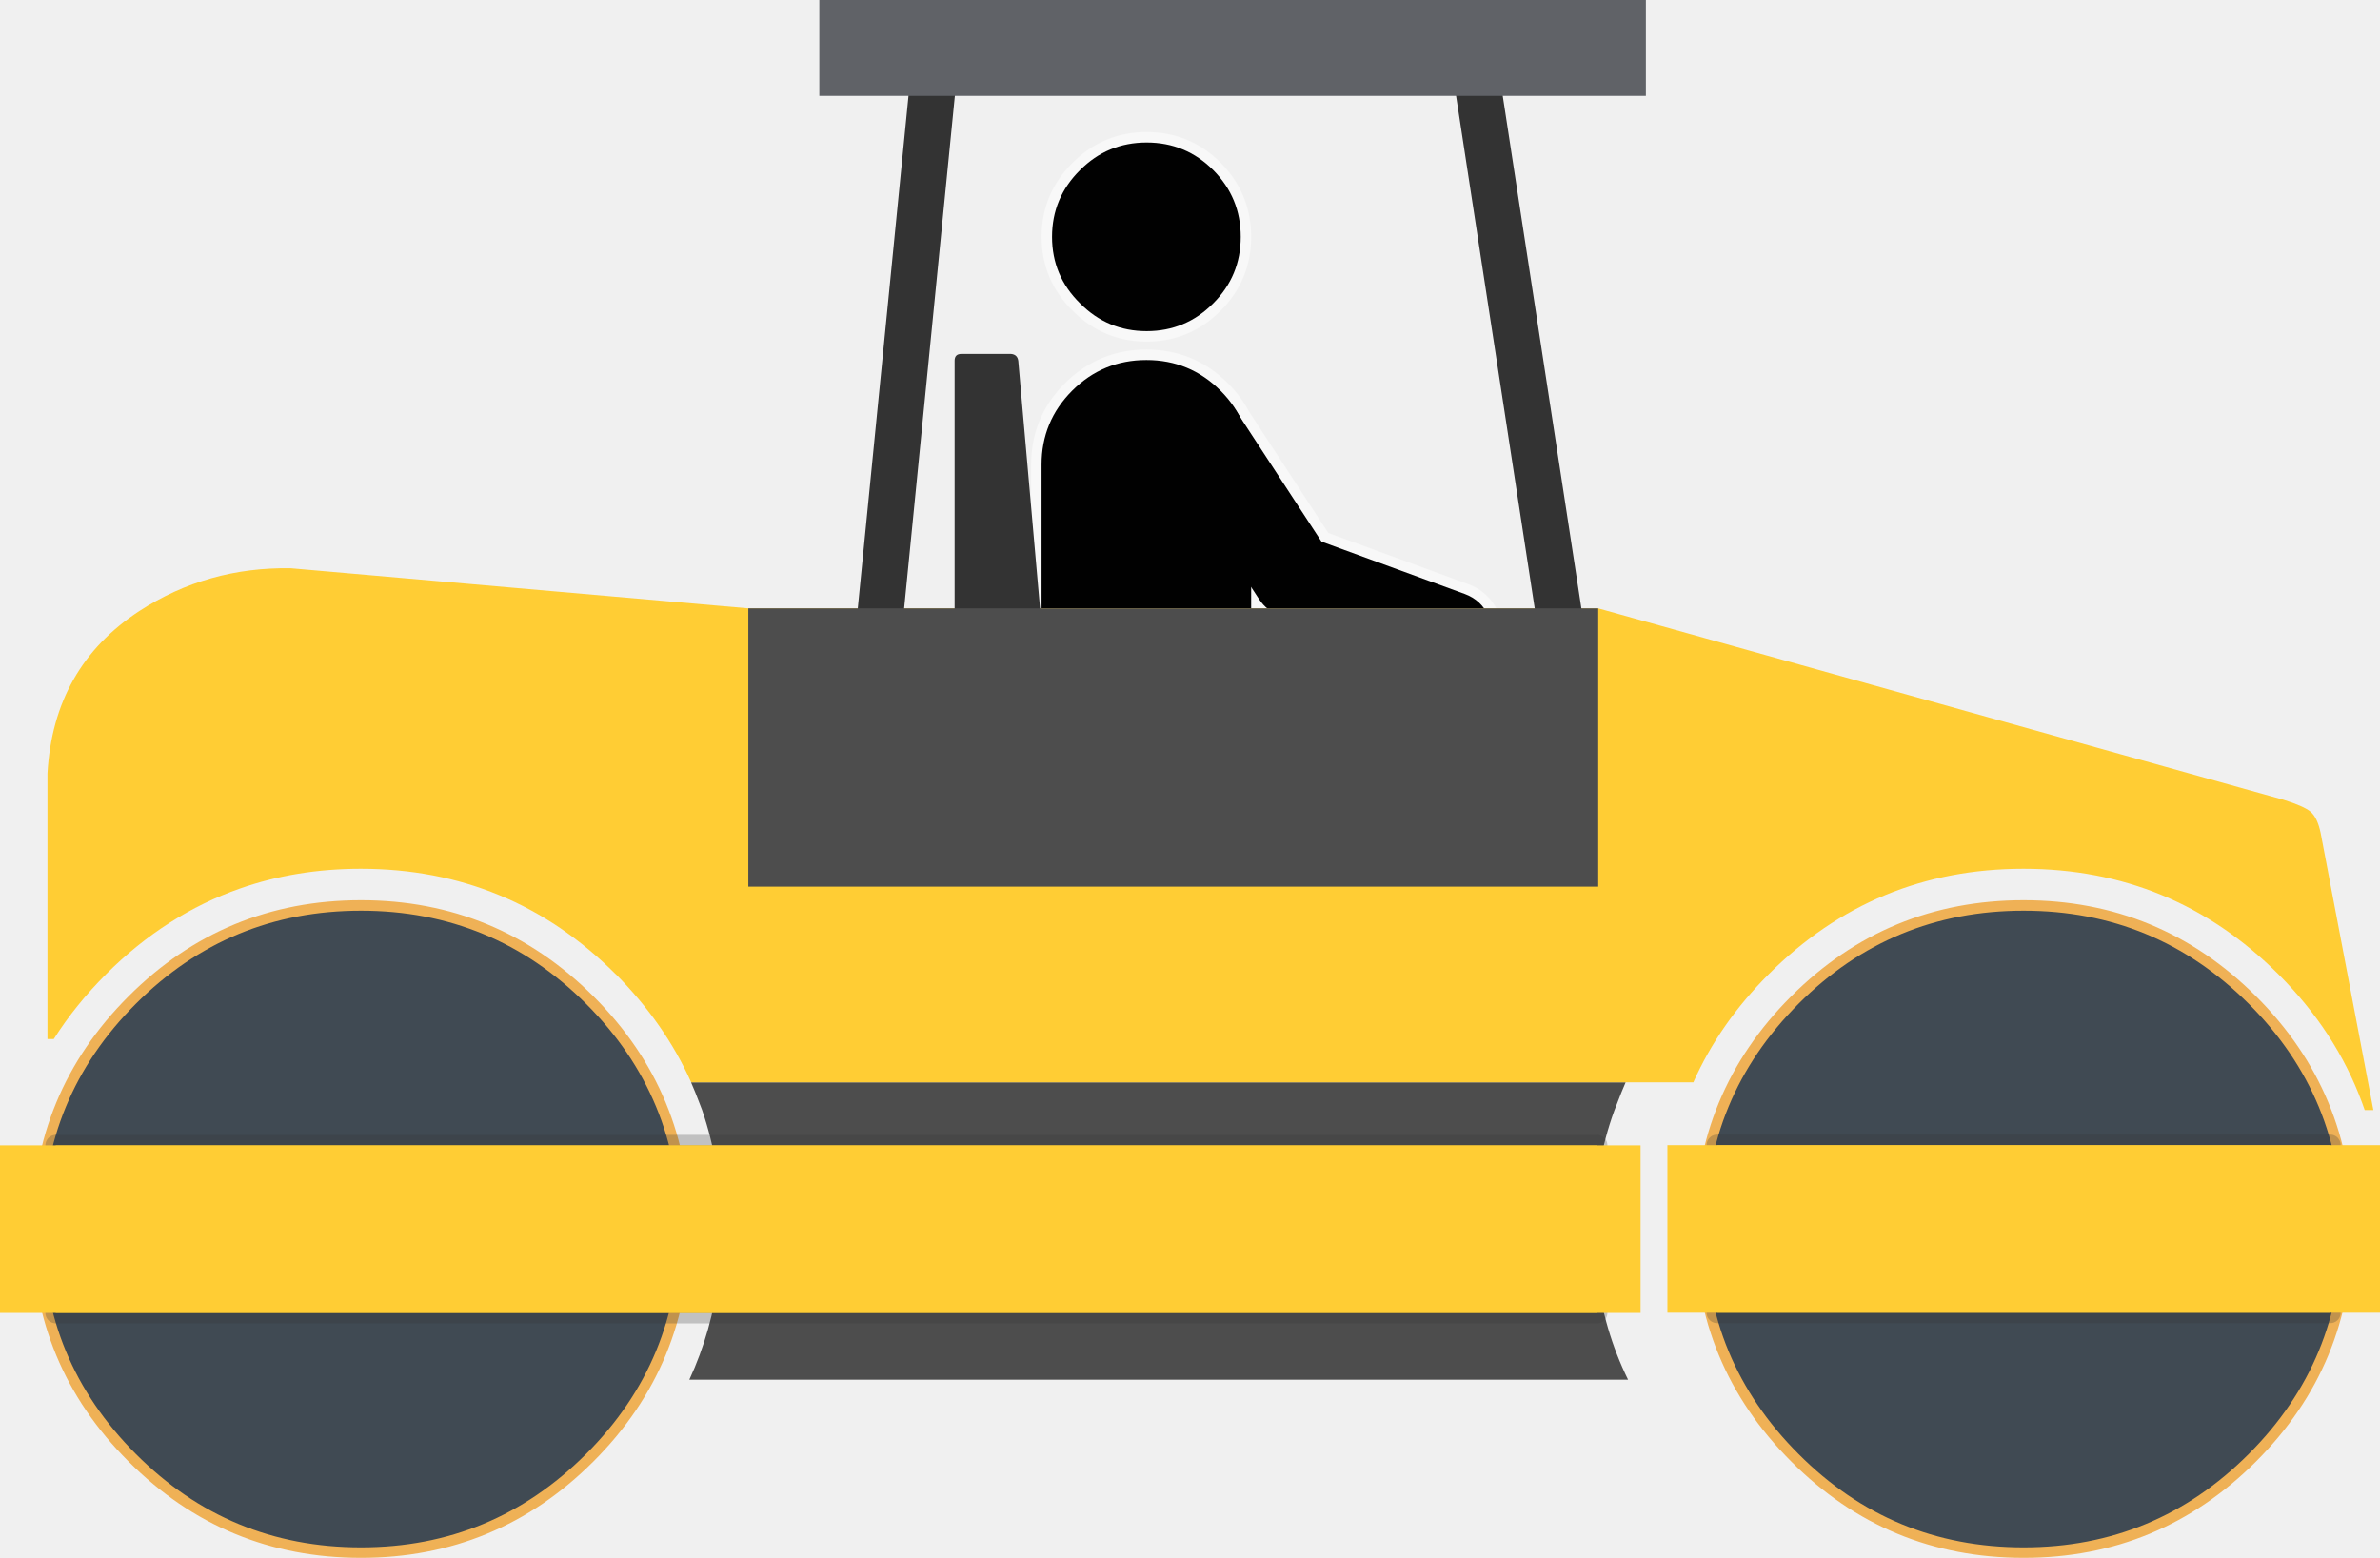
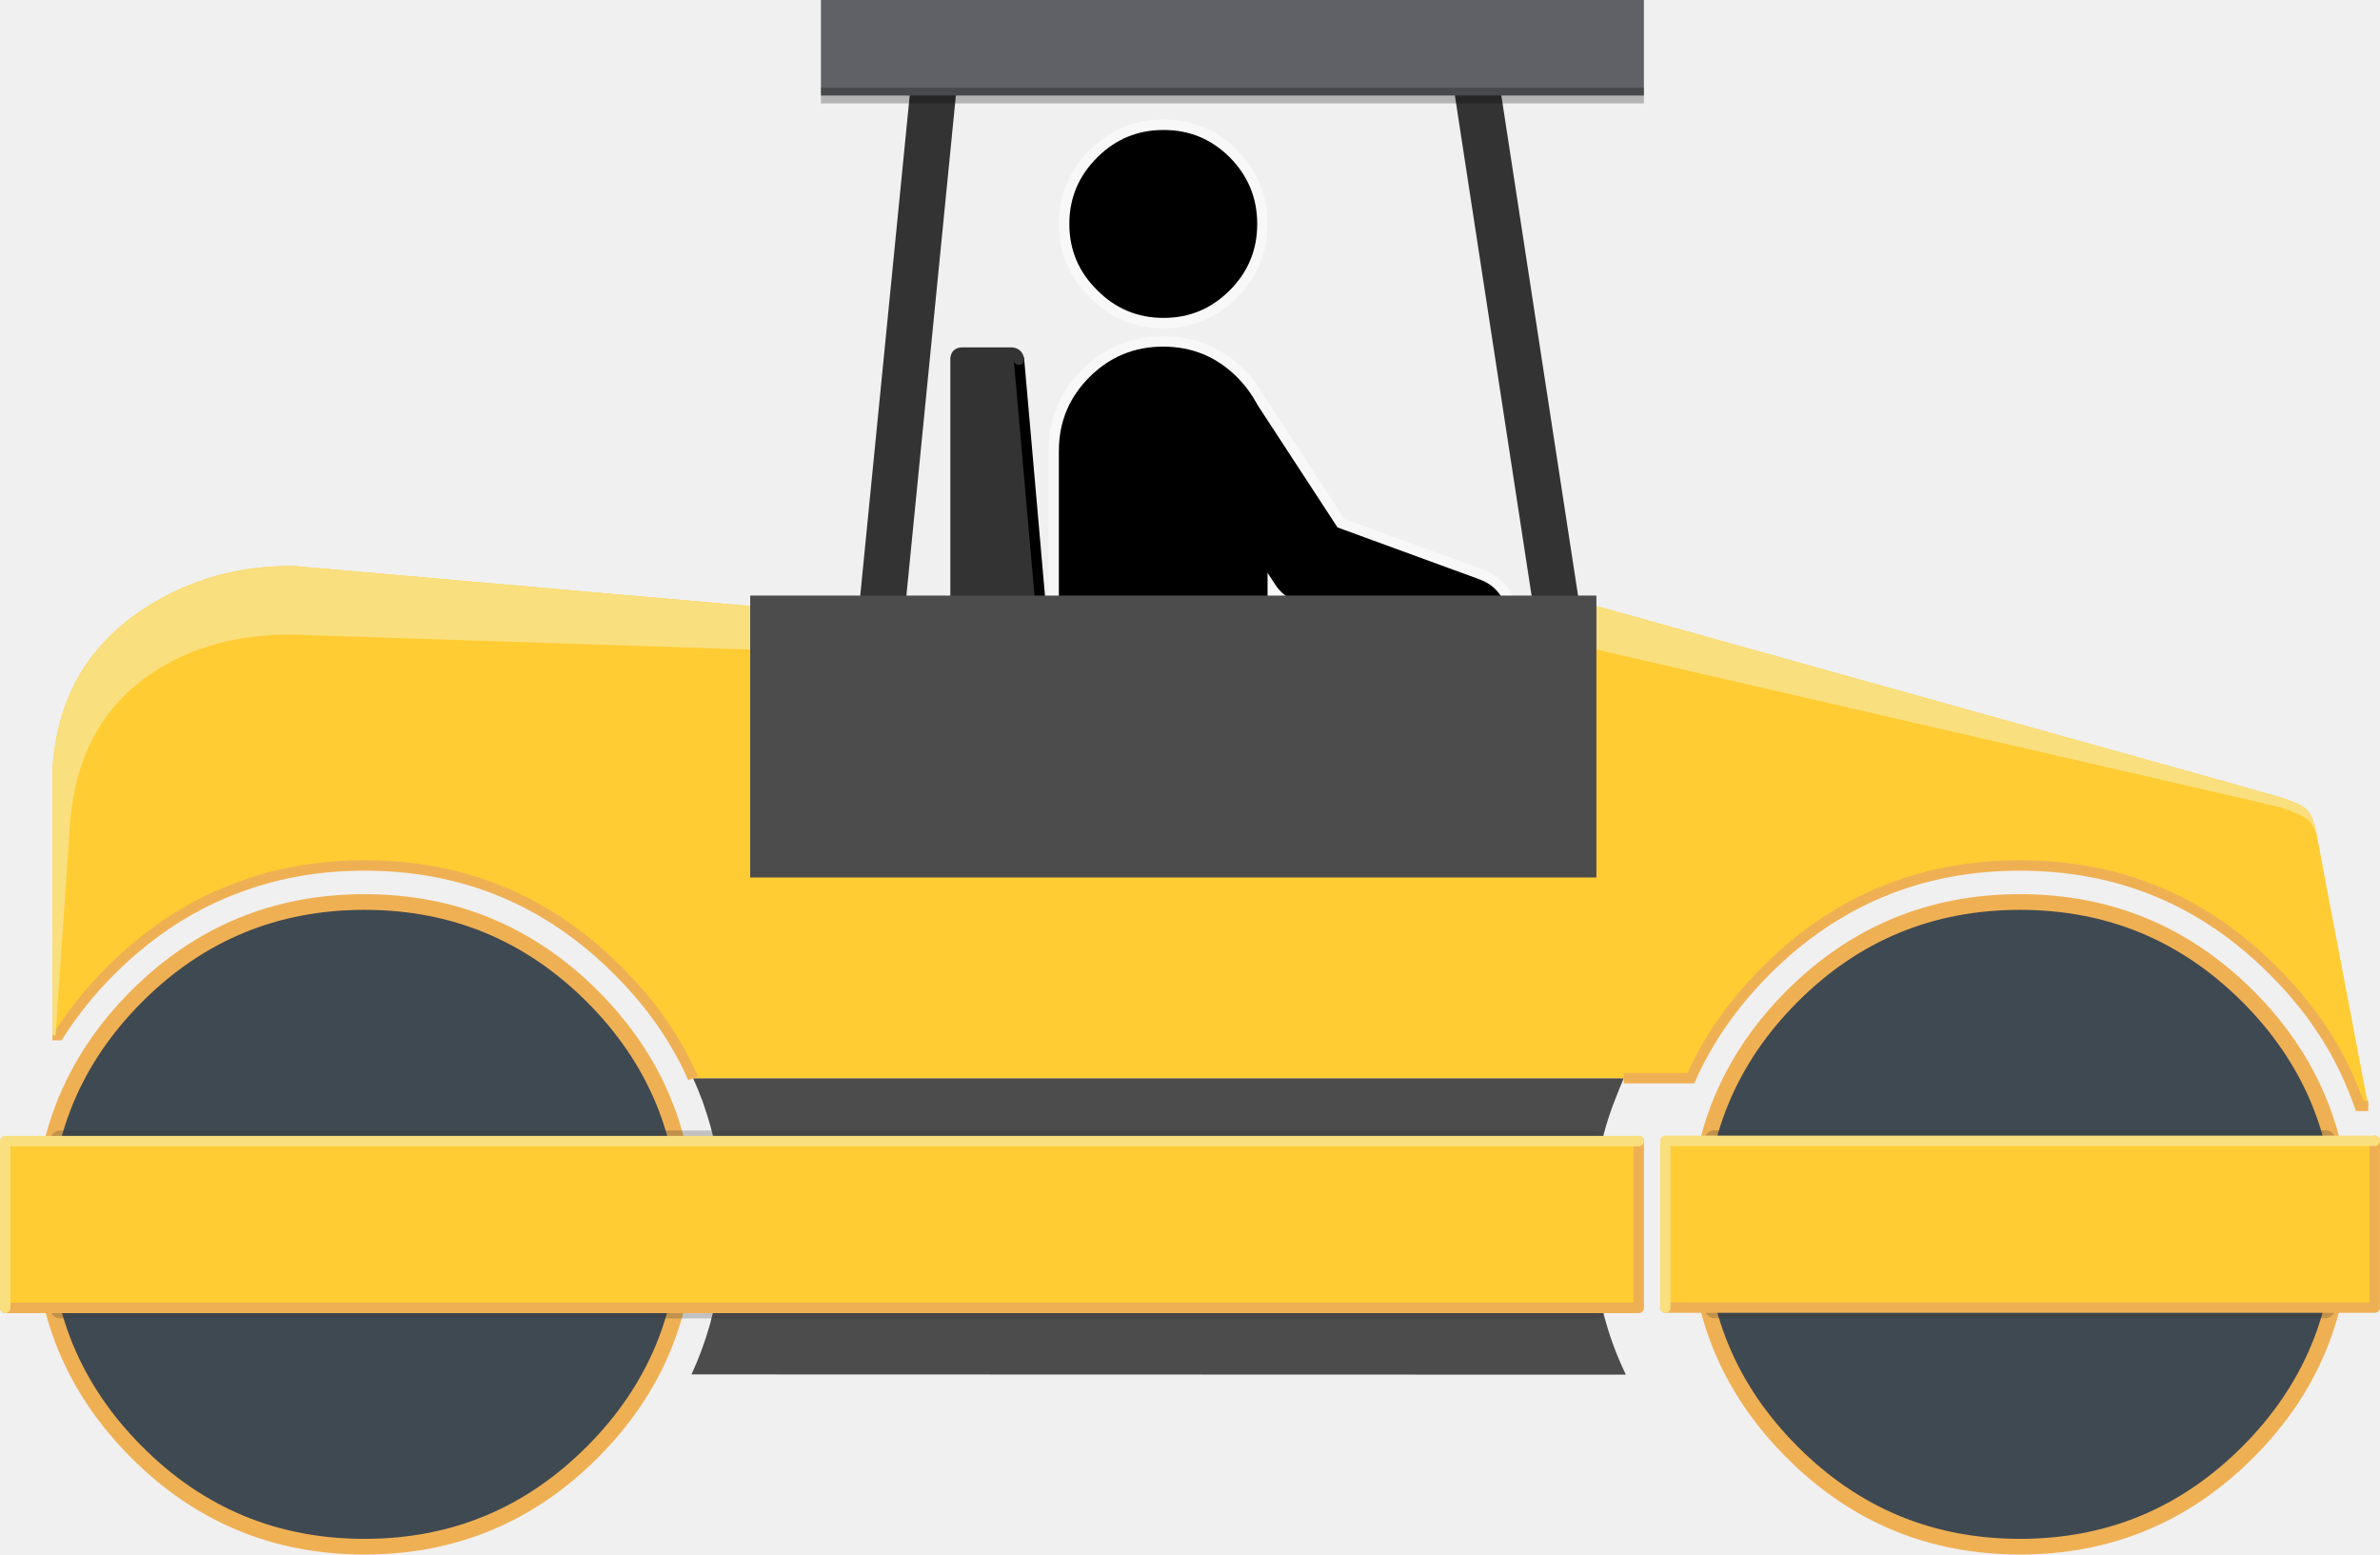
- <svg xmlns="http://www.w3.org/2000/svg" id="Layer_1" version="1.1" viewBox="0 0 506.43 331.57">
+ <svg xmlns="http://www.w3.org/2000/svg" version="1.1" viewBox="0 0 508.63 332.13">
  <defs>
    <style>
- 			.st0 {
- 				fill: #333;
+ 			.st0, .st1, .st2, .st3, .st4, .st5, .st6, .st7, .st8, .st9 {
+ 				fill: none;
			}

- 			.st1 {
- 				stroke: #373636;
- 				stroke-opacity: .25;
- 				stroke-width: 4.46px;
- 			}
- 
- 			.st1, .st2, .st3 {
- 				fill: none;
+ 			.st0, .st1, .st3, .st5, .st6, .st7, .st8, .st9 {
				stroke-linecap: round;
				stroke-linejoin: round;
			}

- 			.st4 {
- 				fill: #ffcd34;
+ 			.st0, .st2, .st8 {
+ 				stroke: #efb054;
+ 			}
+ 
+ 			.st0, .st4 {
+ 				stroke-width: 3.35px;
+ 			}
+ 
+ 			.st1, .st2, .st3, .st5, .st8 {
+ 				stroke-width: 2.23px;
+ 			}
+ 
+ 			.st1, .st4 {
+ 				stroke: #000;
+ 			}
+ 
+ 			.st10 {
+ 				fill: #5f6166;
+ 			}
+ 
+ 			.st11 {
+ 				fill: #4c4c4c;
+ 			}
+ 
+ 			.st12 {
+ 				fill: #fc3;
+ 			}
+ 
+ 			.st2, .st4 {
+ 				stroke-miterlimit: 3.35;
+ 			}
+ 
+ 			.st3 {
+ 				stroke: #f9df7d;
+ 			}
+ 
+ 			.st4, .st7, .st9 {
+ 				stroke-opacity: .25;
			}

			.st5 {
- 				fill: #4d4d4d;
+ 				stroke: #333;
			}

- 			.st2 {
- 				stroke: #efb156;
- 				stroke-width: 2.23px;
+ 			.st13 {
+ 				fill: #333;
			}

- 			.st3 {
+ 			.st6 {
				stroke: #fff;
				stroke-opacity: .5;
				stroke-width: 4.46px;
			}

- 			.st6 {
- 				fill: #606267;
+ 			.st7 {
+ 				stroke-width: 4.46px;
			}

- 			.st7 {
- 				fill: #010101;
+ 			.st7, .st9 {
+ 				stroke: #363636;
			}

- 			.st8 {
- 				fill: #404a53;
+ 			.st14 {
+ 				fill: #f9df7d;
+ 			}
+ 
+ 			.st15 {
+ 				fill: #3f4952;
+ 			}
+ 
+ 			.st9 {
+ 				stroke-width: 4.46px;
			}
		</style>
  </defs>
-   <path id="driver_outline" class="st3" d="M229.83,36.19c3.9-3.9,8.62-5.86,14.16-5.86s10.26,1.95,14.16,5.86c3.9,3.94,5.86,8.68,5.86,14.22,0,5.54-1.95,10.26-5.86,14.16-3.9,3.94-8.62,5.91-14.16,5.91s-10.26-1.97-14.16-5.91c-3.98-3.9-5.97-8.62-5.97-14.16s1.99-10.28,5.97-14.22ZM228.16,175.88c4.36,4.35,9.62,6.53,15.78,6.52,6.16,0,11.42-2.17,15.78-6.52,4.35-4.36,6.53-9.62,6.52-15.78v-35.13s1.67,2.57,1.67,2.57c1.08,1.64,2.55,2.81,4.41,3.51l33.24,12.16c2.3.82,4.57.71,6.8-.33,2.23-1.04,3.77-2.71,4.63-5.02.86-2.3.76-4.57-.28-6.8s-2.71-3.77-5.02-4.63l-30.5-11.15-17.31-26.52c-.21-.4-.43-.8-.67-1.2-.95-1.56-2.11-3.03-3.49-4.41-4.36-4.35-9.62-6.53-15.78-6.52-6.16,0-11.42,2.17-15.78,6.52-4.35,4.36-6.53,9.62-6.52,15.78v61.17c0,6.16,2.17,11.42,6.52,15.78Z" />
+   <path id="driver_outline" class="st6" d="M228.52,47.84c0,5.54,1.99,10.26,5.97,14.16,3.9,3.94,8.62,5.91,14.16,5.91,5.54,0,10.26-1.97,14.16-5.91,3.9-3.9,5.86-8.62,5.86-14.16s-1.95-10.28-5.86-14.22c-3.9-3.9-8.62-5.86-14.16-5.86s-10.26,1.95-14.16,5.86c-3.98,3.94-5.97,8.68-5.97,14.22ZM226.29,157.53v-61.17c0-6.16,2.17-11.42,6.52-15.78,4.36-4.35,9.62-6.53,15.78-6.52,6.16,0,11.42,2.17,15.78,6.52,1.38,1.38,2.54,2.85,3.49,4.41.24.4.46.8.67,1.2l17.31,26.52,30.5,11.15c2.3.86,3.98,2.4,5.02,4.63,1.04,2.23,1.13,4.5.28,6.8-.86,2.3-2.4,3.98-4.63,5.02-2.23,1.04-4.5,1.15-6.8.33l-33.24-12.16c-1.86-.71-3.33-1.88-4.41-3.51l-1.67-2.57v35.13c0,6.16-2.17,11.42-6.52,15.78-4.36,4.35-9.62,6.53-15.78,6.52-6.16,0-11.42-2.17-15.78-6.52-4.35-4.36-6.53-9.62-6.52-15.78Z" />
  <g id="driver">
-     <g id="arm">
-       <path class="st7" d="M281.19,115.27l-18.07-27.66c-1.34-2.08-3.22-3.36-5.63-3.85-2.42-.52-4.65-.11-6.69,1.23-2.08,1.34-3.38,3.22-3.9,5.63-.48,2.42-.06,4.67,1.28,6.75l19.74,30.17c1.08,1.64,2.55,2.81,4.41,3.51l33.24,12.16c2.3.82,4.57.71,6.8-.33,2.23-1.04,3.77-2.71,4.63-5.02.86-2.3.76-4.57-.28-6.8s-2.71-3.77-5.02-4.63l-30.5-11.15Z" />
+     <path d="M316.35,123.85c2.3.86,3.98,2.4,5.02,4.63s1.13,4.5.28,6.8c-.86,2.3-2.4,3.98-4.63,5.02-2.23,1.04-4.5,1.15-6.8.33l-33.24-12.16c-1.86-.71-3.33-1.88-4.41-3.51l-19.74-30.17c-1.34-2.08-1.77-4.33-1.28-6.75.52-2.42,1.82-4.29,3.9-5.63,2.04-1.34,4.28-1.75,6.69-1.23,2.42.48,4.29,1.77,5.63,3.85l18.07,27.66,30.5,11.15Z" />
+     <path d="M226.29,96.36c0-6.16,2.17-11.42,6.52-15.78,4.36-4.35,9.62-6.53,15.78-6.52,6.16,0,11.42,2.17,15.78,6.52,4.35,4.36,6.53,9.62,6.52,15.78v61.17c0,6.16-2.17,11.42-6.52,15.78-4.36,4.35-9.62,6.53-15.78,6.52-6.16,0-11.42-2.17-15.78-6.52-4.35-4.36-6.53-9.62-6.52-15.78v-61.17Z" />
+     <path d="M248.66,27.77c5.54,0,10.26,1.95,14.16,5.86,3.9,3.94,5.86,8.68,5.86,14.22s-1.95,10.26-5.86,14.16c-3.9,3.94-8.62,5.91-14.16,5.91s-10.26-1.97-14.16-5.91c-3.98-3.9-5.97-8.62-5.97-14.16s1.99-10.28,5.97-14.22c3.9-3.9,8.62-5.86,14.16-5.86Z" />
+   </g>
+   <g id="frame_under_rollers">
+     <path class="st11" d="M345.24,234.77c.56-1.49,1.15-2.96,1.78-4.41h-198.91c.67,1.45,1.28,2.94,1.84,4.46v-.06c.19.48.35.97.5,1.45,2.75,7.88,4.13,16.32,4.13,25.32,0,3.42-.2,6.77-.61,10.04-.93,7.81-2.99,15.17-6.19,22.08l199.69.06c-3.42-7.06-5.61-14.63-6.58-22.7-.37-3.05-.56-6.19-.56-9.42,0-9.03,1.43-17.45,4.29-25.26l.61-1.56Z" />
+     <path class="st12" d="M476.96,167.41v17.29h19.35l-.17-.89-1.23-6.47c-.45-2.19-1.17-3.72-2.17-4.57-.93-.78-2.88-1.64-5.86-2.57l-.84-.22-5.41-1.51-3.68-1.06M476.96,184.69v-17.29l-135.79-37.92h-180.85l-97.37-8.53c-11.82-.19-22.55,2.84-32.18,9.09-12.19,7.96-18.72,19.48-19.57,34.57v56.55h1.34c3.09-4.87,6.78-9.46,11.1-13.77,8.51-8.51,18.03-14.59,28.55-18.24,7.99-2.83,16.56-4.24,25.71-4.24,21.15,0,39.2,7.49,54.15,22.47,7.03,6.99,12.38,14.65,16.06,22.98h213.24c3.75-8.36,9.11-16.02,16.06-22.98,14.98-14.98,33.07-22.47,54.26-22.47s39.2,7.49,54.15,22.47c8.22,8.14,14.18,17.27,17.9,27.38l.56,1.51h1.84l-9.65-50.63-.17-.95h-19.35Z" />
+     <path class="st2" d="M11.21,221.16h1.34c3.09-4.87,6.78-9.46,11.1-13.77,8.51-8.51,18.03-14.59,28.55-18.24,7.99-2.83,16.56-4.24,25.71-4.24,21.15,0,39.2,7.49,54.15,22.47,7.03,6.99,12.38,14.65,16.06,22.98M347.02,230.36h14.33c3.75-8.36,9.11-16.02,16.06-22.98,14.98-14.98,33.07-22.47,54.26-22.47s39.2,7.49,54.15,22.47c8.22,8.14,14.18,17.27,17.9,27.38l.56,1.51h1.84" />
+   </g>
+   <g id="frame_highlight">
+     <g id="roller_0_Layer4_0_FILL">
+       <path class="st14" d="M480.64,170.92l2.62.61,2.79.67,1.17.28c3.01.97,4.96,1.82,5.86,2.57.3.26.58.55.84.89.46.61.83,1.35,1.12,2.23.02.04.04.07.06.11l.11.67-.28-1.62c-.45-2.19-1.17-3.72-2.17-4.57-.93-.78-2.88-1.64-5.86-2.57l-.84-.22-5.41-1.51-3.68-1.06-135.79-37.92h-180.85l-97.37-8.53c-11.82-.19-22.55,2.84-32.18,9.09-12.19,7.96-18.72,19.48-19.57,34.57v56.55h.67l3.01-43.89c.86-15.13,6.78-26.32,17.79-33.57,8.44-5.58,18.53-8.27,30.28-8.09l97.37,3.18h180.85l135.79,31.28,3.68.84Z" />
    </g>
-     <g id="body">
-       <path class="st7" d="M221.63,160.1c0,6.16,2.17,11.42,6.52,15.78,4.36,4.35,9.62,6.53,15.78,6.52,6.16,0,11.42-2.17,15.78-6.52,4.35-4.36,6.53-9.62,6.52-15.78v-61.17c0-6.16-2.17-11.42-6.52-15.78-4.36-4.35-9.62-6.53-15.78-6.52-6.16,0-11.42,2.17-15.78,6.52-4.35,4.36-6.53,9.62-6.52,15.78v61.17Z" />
-     </g>
-     <g id="head">
-       <path class="st7" d="M229.83,36.19c-3.98,3.94-5.97,8.68-5.97,14.22s1.99,10.26,5.97,14.16c3.9,3.94,8.62,5.91,14.16,5.91s10.26-1.97,14.16-5.91c3.9-3.9,5.86-8.62,5.86-14.16,0-5.54-1.95-10.28-5.86-14.22-3.9-3.9-8.62-5.86-14.16-5.86s-10.26,1.95-14.16,5.86Z" />
-     </g>
-   </g>
-   <g id="body1" data-name="body">
-     <path class="st5" d="M153.49,261.54c0,3.42-.18,6.74-.56,9.98-.96,7.85-3.04,15.23-6.25,22.14h199.75c-3.46-7.04-5.67-14.58-6.64-22.64-.37-3.05-.56-6.19-.56-9.42,0-9.03,1.43-17.45,4.29-25.26l.61-1.56c.56-1.49,1.15-2.96,1.78-4.41h-198.86c.64,1.46,1.23,2.93,1.78,4.41h0c.18.48.36.96.56,1.45,2.71,7.88,4.06,16.32,4.07,25.32Z" />
-     <path class="st4" d="M131.01,207.33c6.97,7.01,12.33,14.69,16.06,23.03h198.86s14.39,0,14.39,0c3.72-8.37,9.07-16.05,16.06-23.03,14.94-14.94,33.01-22.42,54.2-22.42,21.16,0,39.23,7.47,54.2,22.42,8.19,8.19,14.14,17.32,17.84,27.38l.56,1.56h1.84s-11.21-58.94-11.21-58.94c-.45-2.19-1.17-3.72-2.17-4.57-.93-.78-2.88-1.64-5.86-2.57l-145.71-40.71h-180.85s-97.37-8.53-97.37-8.53c-11.82-.19-22.55,2.84-32.18,9.09-12.19,7.96-18.72,19.48-19.57,34.57v56.55s1.34,0,1.34,0c3.08-4.87,6.8-9.48,11.15-13.83,8.47-8.47,17.99-14.55,28.55-18.24,7.95-2.78,16.5-4.18,25.65-4.18,21.16,0,39.23,7.47,54.2,22.42Z" />
  </g>
  <g id="rollers">
    <g>
-       <path class="st8" d="M28.13,310.27c13.42,13.46,29.65,20.19,48.68,20.19,19,0,35.22-6.73,48.68-20.19s20.19-29.7,20.19-48.74-6.73-35.22-20.19-48.68c-13.46-13.42-29.68-20.13-48.68-20.13-19.03,0-35.26,6.71-48.68,20.13-13.46,13.46-20.19,29.7-20.19,48.74s6.73,35.22,20.19,48.68Z" />
-       <path class="st2" d="M28.13,212.85c13.42-13.42,29.65-20.13,48.68-20.13,19,0,35.22,6.71,48.68,20.13,13.46,13.46,20.19,29.68,20.19,48.68s-6.73,35.28-20.19,48.74c-13.46,13.46-29.68,20.19-48.68,20.19-19.03,0-35.26-6.73-48.68-20.19-13.46-13.46-20.19-29.68-20.19-48.68s6.73-35.28,20.19-48.74Z" />
+       <path class="st15" d="M126.59,212.85c-13.46-13.42-29.69-20.13-48.68-20.13s-35.26,6.71-48.68,20.13c-13.46,13.46-20.19,29.7-20.19,48.74s6.73,35.22,20.19,48.68c13.42,13.46,29.65,20.19,48.68,20.19s35.22-6.73,48.68-20.19c13.46-13.46,20.19-29.7,20.19-48.74s-6.73-35.22-20.19-48.68Z" />
+       <path class="st0" d="M9.03,261.59c0,19,6.73,35.22,20.19,48.68,13.42,13.46,29.65,20.19,48.68,20.19s35.22-6.73,48.68-20.19c13.46-13.46,20.19-29.7,20.19-48.74s-6.73-35.22-20.19-48.68c-13.46-13.42-29.69-20.13-48.68-20.13s-35.26,6.71-48.68,20.13c-13.46,13.46-20.19,29.7-20.19,48.74Z" />
    </g>
    <g>
-       <path class="st8" d="M381.9,310.27c13.42,13.46,29.65,20.19,48.68,20.19,19,0,35.22-6.73,48.68-20.19s20.19-29.7,20.19-48.74c0-19-6.73-35.22-20.19-48.68-13.46-13.42-29.68-20.13-48.68-20.13-19.03,0-35.26,6.71-48.68,20.13-13.46,13.46-20.19,29.7-20.19,48.74,0,19,6.73,35.22,20.19,48.68Z" />
-       <path class="st2" d="M381.92,212.85c13.42-13.42,29.65-20.13,48.68-20.13,19,0,35.22,6.71,48.68,20.13,13.46,13.46,20.19,29.68,20.19,48.68,0,19.03-6.73,35.28-20.19,48.74-13.46,13.46-29.68,20.19-48.68,20.19-19.03,0-35.26-6.73-48.68-20.19-13.46-13.46-20.19-29.68-20.19-48.68,0-19.03,6.73-35.28,20.19-48.74Z" />
+       <path class="st15" d="M362.81,261.59c0-19.03,6.73-35.28,20.19-48.74,13.42-13.42,29.65-20.13,48.68-20.13s35.22,6.71,48.68,20.13c13.46,13.46,20.19,29.68,20.19,48.68s-6.73,35.28-20.19,48.74-29.68,20.19-48.68,20.19-35.26-6.73-48.68-20.19c-13.46-13.46-20.19-29.68-20.19-48.68Z" />
+       <path class="st0" d="M362.82,261.59c0,19,6.73,35.22,20.19,48.68,13.42,13.46,29.65,20.19,48.68,20.19s35.22-6.73,48.68-20.19c13.46-13.46,20.19-29.7,20.19-48.74s-6.73-35.22-20.19-48.68c-13.46-13.42-29.68-20.13-48.68-20.13-19.03,0-35.26,6.71-48.68,20.13-13.46,13.46-20.19,29.7-20.19,48.74Z" />
    </g>
  </g>
  <g id="cab">
-     <path class="st0" d="M203.12,138.91h19.02s-5.46-62.07-5.46-62.07c-.11-.93-.63-1.43-1.56-1.51h-10.54c-.97,0-1.45.48-1.45,1.45v62.12Z" />
-     <path class="st0" d="M328.78,143.9l9.7-1.49-19.56-127.49-9.7,1.49,19.56,127.49Z" />
-     <path class="st0" d="M180.95,145.37l9.77.97,12.7-128.35-9.77-.97-12.7,128.35Z" />
-     <path class="st6" d="M350.22,20.41V0S174.34,0,174.34,0v20.41s175.88,0,175.88,0Z" />
-     <path class="st5" d="M340.08,188.71v-59.22s-180.85,0-180.85,0v59.22s180.85,0,180.85,0Z" />
+     <g>
+       <path class="st13" d="M205.66,75.34c-.97,0-1.45.48-1.45,1.45v62.12h19.02l-5.46-62.07c-.11-.93-.63-1.43-1.56-1.51h-10.54Z" />
+       <path class="st1" d="M223.23,138.91l-5.46-62.07" />
+       <path class="st5" d="M217.76,76.84c-.11-.93-.63-1.43-1.56-1.51h-10.54c-.97,0-1.45.48-1.45,1.45v62.12" />
+     </g>
+     <path class="st13" d="M310.31,16.41l9.7-1.49,19.56,127.49-9.7,1.49-19.56-127.49Z" />
+     <path class="st13" d="M194.75,17.01l9.77.97-12.7,128.35-9.77-.97,12.7-128.35Z" />
+     <g>
+       <path class="st10" d="M351.32,20.41V0h-175.88v20.41h175.88Z" />
+       <path class="st4" d="M175.44,20.41h175.88" />
+     </g>
+     <path class="st11" d="M160.32,187.48v-60.23h180.85v60.23h-180.85Z" />
  </g>
-   <g id="roller_body_over">
+   <g id="frame_over_rollers">
+     <path class="st7" d="M496.92,243.72h-130.46v35.68h130.46v-35.68Z" />
+     <path class="st9" d="M340.83,243.77H12.92v35.68h327.91v-35.68Z" />
    <g>
-       <path class="st4" d="M339.76,279.46v-35.68s-327.91,0-327.91,0v35.68s327.91,0,327.91,0Z" />
-       <path class="st1" d="M339.8,279.45H11.89v-35.68h327.91v35.68Z" />
+       <path class="st12" d="M507.52,279.38v-35.63h-151.62v35.63h151.62Z" />
+       <path class="st8" d="M355.89,279.38h151.62v-35.63" />
+       <path class="st3" d="M507.52,243.75h-151.62v35.63" />
    </g>
    <g>
-       <path class="st4" d="M495.82,279.41v-35.68s-130.46,0-130.46,0v35.68s130.46,0,130.46,0Z" />
-       <path class="st1" d="M495.83,279.4h-130.46v-35.68h130.46v35.68Z" />
+       <path class="st12" d="M350.2,279.44v-35.63H1.12v35.63h349.09Z" />
+       <path class="st8" d="M1.12,279.44h349.09v-35.63" />
+       <path class="st3" d="M350.2,243.8H1.12v35.63" />
    </g>
-     <path class="st4" d="M506.43,279.41v-35.68s-151.63,0-151.63,0v35.68s151.63,0,151.63,0Z" />
-     <path class="st4" d="M349.09,279.46v-35.68S0,243.78,0,243.78v35.68s349.09,0,349.09,0Z" />
  </g>
</svg>
